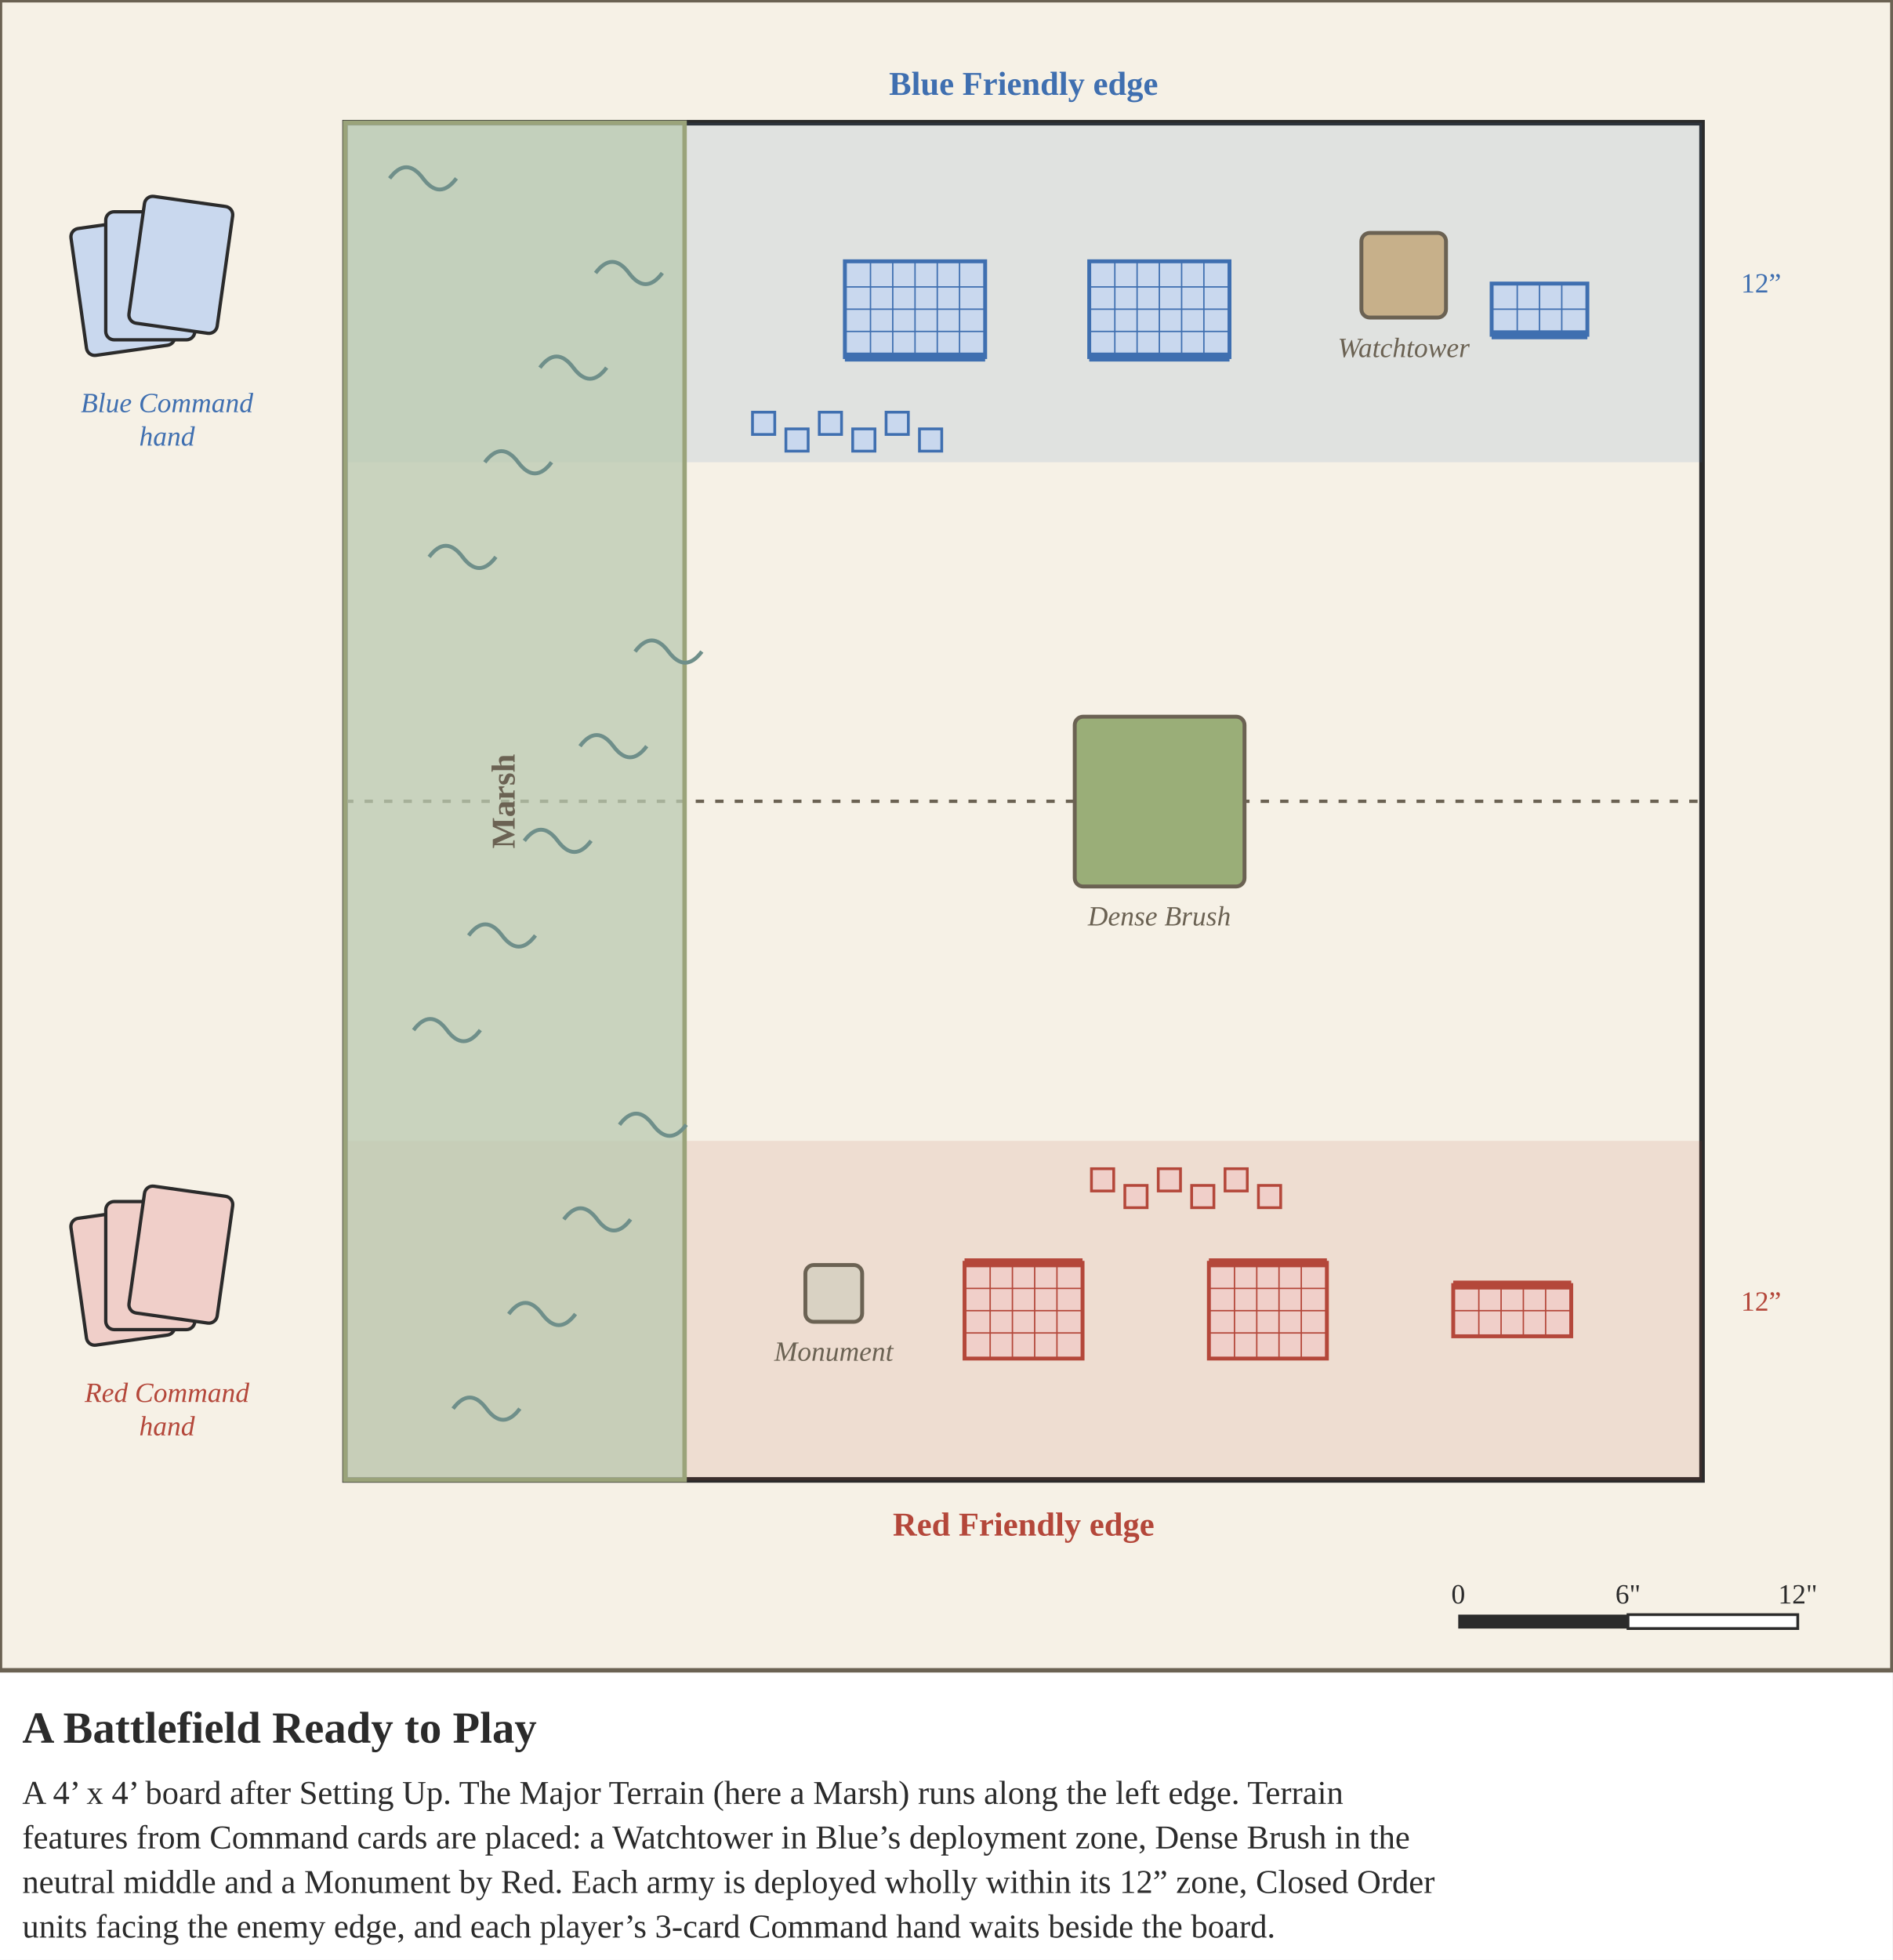
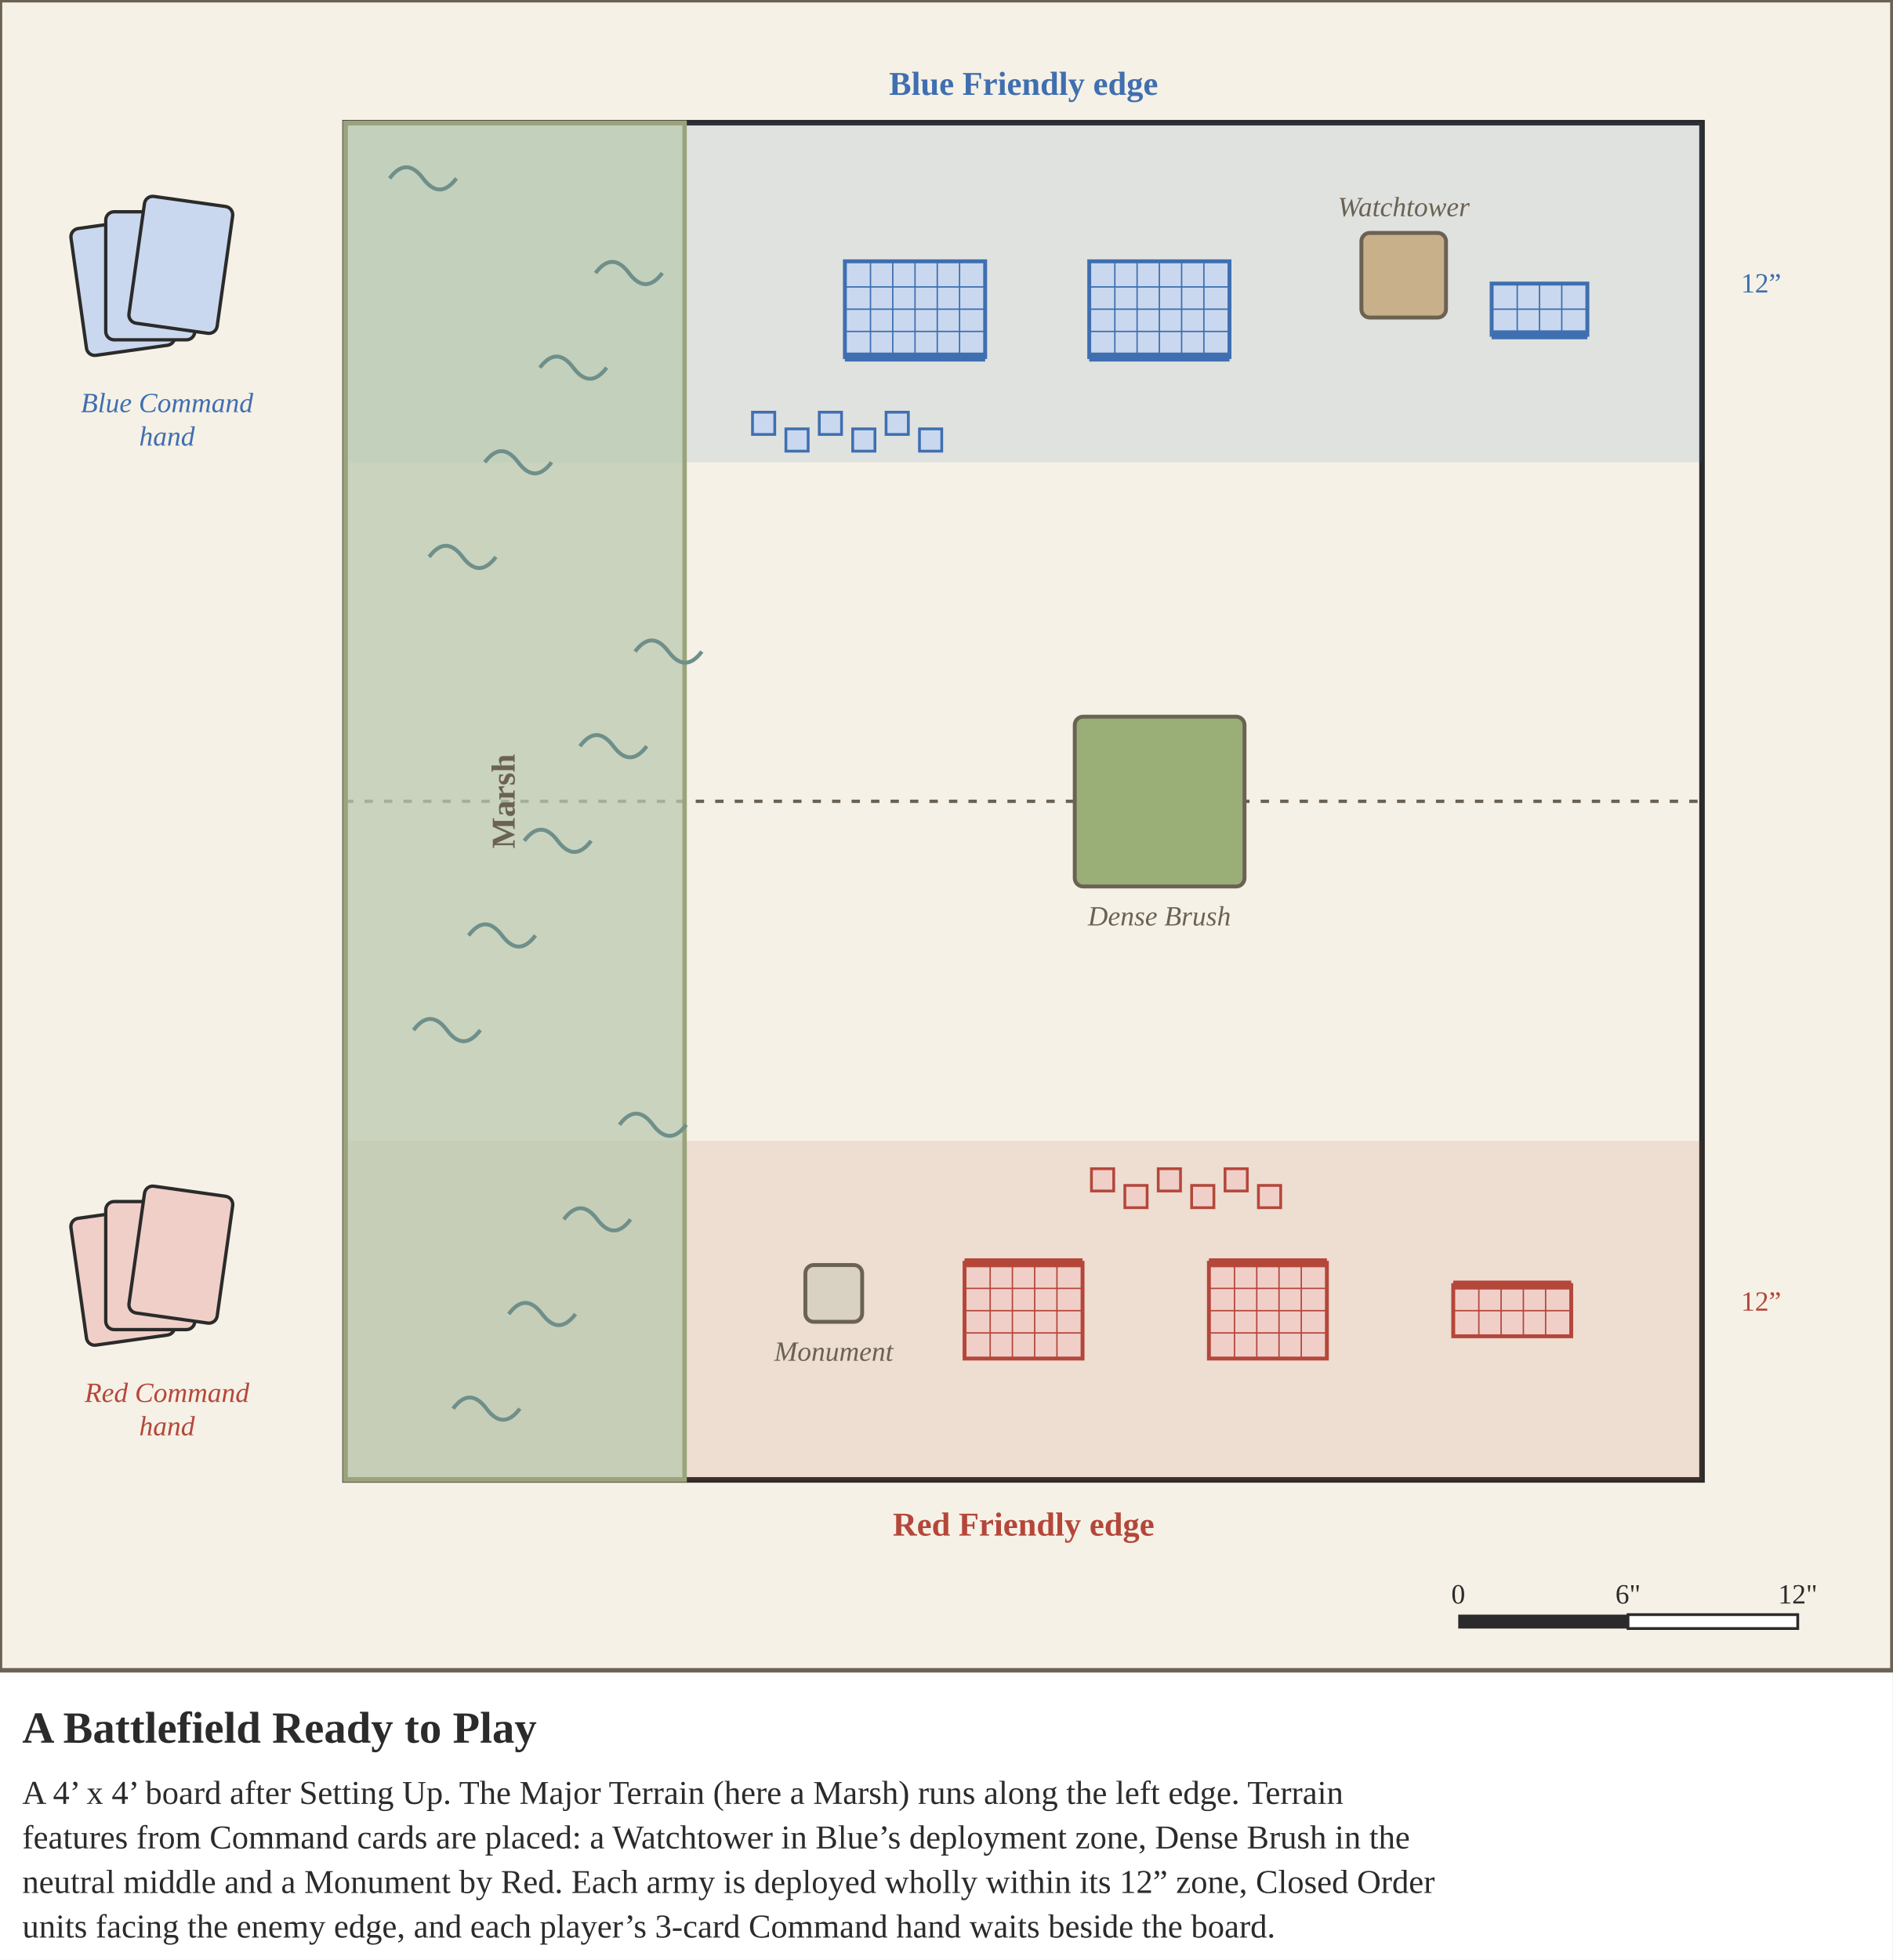
<svg xmlns="http://www.w3.org/2000/svg" viewBox="0 0 340 352" width="816" height="845" font-family="Georgia, 'Times New Roman', serif">
  <defs />
  <rect width="340" height="352" fill="#fff" />
  <rect x="0" y="0" width="340" height="300" fill="#f6f1e6" stroke="#6b6253" stroke-width="0.8" />
  <rect x="62" y="22" width="243.8" height="243.8" fill="#f6f1e6" stroke="#2b2b2b" stroke-width="1" />
  <line x1="62" y1="143.9" x2="305.8" y2="143.9" stroke="#6b6253" stroke-width="0.6" stroke-dasharray="1.5 2" />
  <rect x="62" y="22" width="243.8" height="61.0" fill="#3f6fb0" fill-opacity="0.12" />
  <rect x="62" y="204.9" width="243.8" height="61.0" fill="#b4473a" fill-opacity="0.12" />
  <rect x="62" y="22" width="61.0" height="243.8" fill="#b9c9b0" fill-opacity="0.75" stroke="#9aa37a" stroke-width="0.8" />
  <path d="M70.0,32.0 q3,-4 6,0 q3,4 6,0" fill="none" stroke="#6f8f8a" stroke-width="0.7" />
  <path d="M107.0,49.0 q3,-4 6,0 q3,4 6,0" fill="none" stroke="#6f8f8a" stroke-width="0.7" />
  <path d="M97.0,66.0 q3,-4 6,0 q3,4 6,0" fill="none" stroke="#6f8f8a" stroke-width="0.7" />
  <path d="M87.1,83.0 q3,-4 6,0 q3,4 6,0" fill="none" stroke="#6f8f8a" stroke-width="0.7" />
  <path d="M77.1,100.0 q3,-4 6,0 q3,4 6,0" fill="none" stroke="#6f8f8a" stroke-width="0.7" />
  <path d="M114.1,117.0 q3,-4 6,0 q3,4 6,0" fill="none" stroke="#6f8f8a" stroke-width="0.7" />
  <path d="M104.2,134.0 q3,-4 6,0 q3,4 6,0" fill="none" stroke="#6f8f8a" stroke-width="0.7" />
  <path d="M94.2,151.0 q3,-4 6,0 q3,4 6,0" fill="none" stroke="#6f8f8a" stroke-width="0.7" />
  <path d="M84.2,168.0 q3,-4 6,0 q3,4 6,0" fill="none" stroke="#6f8f8a" stroke-width="0.7" />
  <path d="M74.3,185.0 q3,-4 6,0 q3,4 6,0" fill="none" stroke="#6f8f8a" stroke-width="0.7" />
  <path d="M111.3,202.0 q3,-4 6,0 q3,4 6,0" fill="none" stroke="#6f8f8a" stroke-width="0.7" />
  <path d="M101.3,219.0 q3,-4 6,0 q3,4 6,0" fill="none" stroke="#6f8f8a" stroke-width="0.7" />
  <path d="M91.4,236.0 q3,-4 6,0 q3,4 6,0" fill="none" stroke="#6f8f8a" stroke-width="0.7" />
  <path d="M81.4,253.0 q3,-4 6,0 q3,4 6,0" fill="none" stroke="#6f8f8a" stroke-width="0.7" />
  <text x="92.5" y="143.9" font-size="6" fill="#6b6253" text-anchor="middle" font-weight="bold" transform="rotate(-90 92.48 143.92)">Marsh</text>
  <rect x="244.6" y="41.8" width="15.2" height="15.2" rx="1.5" fill="#c7b08a" stroke="#6b6253" stroke-width="0.7" />
-   <text x="252.2" y="64.1" font-size="5" fill="#6b6253" text-anchor="middle" font-style="italic">Watchtower</text>
+   <text x="252.2" y="38.8" font-size="5" fill="#6b6253" text-anchor="middle" font-style="italic">Watchtower</text>
  <rect x="193.1" y="128.7" width="30.5" height="30.5" rx="1.5" fill="#9aae78" stroke="#6b6253" stroke-width="0.7" />
  <text x="208.3" y="166.2" font-size="5" fill="#6b6253" text-anchor="middle" font-style="italic">Dense Brush</text>
  <rect x="144.7" y="227.2" width="10.2" height="10.2" rx="1.5" fill="#d9d2c3" stroke="#6b6253" stroke-width="0.7" />
  <text x="149.8" y="244.4" font-size="5" fill="#6b6253" text-anchor="middle" font-style="italic">Monument</text>
  <g transform="translate(164.4,55.5) rotate(180)">
    <rect x="-12.6" y="-8.6" width="25.2" height="17.2" fill="#c9d8ee" stroke="#3f6fb0" stroke-width="0.7" />
    <line x1="-8.0" y1="-8.6" x2="-8.0" y2="8.6" stroke="#3f6fb0" stroke-width="0.25" />
    <line x1="-4.0" y1="-8.6" x2="-4.0" y2="8.6" stroke="#3f6fb0" stroke-width="0.25" />
    <line x1="0.0" y1="-8.6" x2="0.0" y2="8.6" stroke="#3f6fb0" stroke-width="0.25" />
    <line x1="4.0" y1="-8.6" x2="4.0" y2="8.6" stroke="#3f6fb0" stroke-width="0.25" />
    <line x1="8.0" y1="-8.6" x2="8.0" y2="8.6" stroke="#3f6fb0" stroke-width="0.25" />
    <line x1="-12.6" y1="-4.0" x2="12.6" y2="-4.0" stroke="#3f6fb0" stroke-width="0.25" />
    <line x1="-12.6" y1="0.0" x2="12.6" y2="0.0" stroke="#3f6fb0" stroke-width="0.25" />
    <line x1="-12.6" y1="4.0" x2="12.6" y2="4.0" stroke="#3f6fb0" stroke-width="0.25" />
    <line x1="-12.6" y1="-8.6" x2="12.6" y2="-8.6" stroke="#3f6fb0" stroke-width="1.6" />
  </g>
  <g transform="translate(208.3,55.5) rotate(180)">
    <rect x="-12.6" y="-8.6" width="25.2" height="17.2" fill="#c9d8ee" stroke="#3f6fb0" stroke-width="0.7" />
    <line x1="-8.0" y1="-8.6" x2="-8.0" y2="8.6" stroke="#3f6fb0" stroke-width="0.25" />
    <line x1="-4.0" y1="-8.6" x2="-4.0" y2="8.6" stroke="#3f6fb0" stroke-width="0.25" />
    <line x1="0.0" y1="-8.6" x2="0.0" y2="8.6" stroke="#3f6fb0" stroke-width="0.25" />
    <line x1="4.0" y1="-8.6" x2="4.0" y2="8.6" stroke="#3f6fb0" stroke-width="0.25" />
    <line x1="8.0" y1="-8.6" x2="8.0" y2="8.6" stroke="#3f6fb0" stroke-width="0.25" />
    <line x1="-12.6" y1="-4.0" x2="12.6" y2="-4.0" stroke="#3f6fb0" stroke-width="0.25" />
    <line x1="-12.6" y1="0.0" x2="12.6" y2="0.0" stroke="#3f6fb0" stroke-width="0.25" />
    <line x1="-12.6" y1="4.0" x2="12.6" y2="4.0" stroke="#3f6fb0" stroke-width="0.25" />
    <line x1="-12.6" y1="-8.6" x2="12.6" y2="-8.6" stroke="#3f6fb0" stroke-width="1.6" />
  </g>
  <g transform="translate(276.6,55.5) rotate(180)">
    <rect x="-8.6" y="-4.6" width="17.2" height="9.2" fill="#c9d8ee" stroke="#3f6fb0" stroke-width="0.7" />
    <line x1="-4.0" y1="-4.6" x2="-4.0" y2="4.6" stroke="#3f6fb0" stroke-width="0.25" />
    <line x1="0.0" y1="-4.6" x2="0.0" y2="4.6" stroke="#3f6fb0" stroke-width="0.25" />
    <line x1="4.0" y1="-4.6" x2="4.0" y2="4.6" stroke="#3f6fb0" stroke-width="0.25" />
    <line x1="-8.6" y1="0.0" x2="8.6" y2="0.0" stroke="#3f6fb0" stroke-width="0.25" />
    <line x1="-8.6" y1="-4.6" x2="8.6" y2="-4.6" stroke="#3f6fb0" stroke-width="1.6" />
  </g>
  <rect x="135.2" y="74.0" width="4" height="4" fill="#c9d8ee" stroke="#3f6fb0" stroke-width="0.5" />
  <rect x="141.2" y="77.0" width="4" height="4" fill="#c9d8ee" stroke="#3f6fb0" stroke-width="0.5" />
  <rect x="147.2" y="74.0" width="4" height="4" fill="#c9d8ee" stroke="#3f6fb0" stroke-width="0.5" />
  <rect x="153.2" y="77.0" width="4" height="4" fill="#c9d8ee" stroke="#3f6fb0" stroke-width="0.5" />
  <rect x="159.2" y="74.0" width="4" height="4" fill="#c9d8ee" stroke="#3f6fb0" stroke-width="0.5" />
  <rect x="165.2" y="77.0" width="4" height="4" fill="#c9d8ee" stroke="#3f6fb0" stroke-width="0.5" />
  <g transform="translate(183.9,235.4) rotate(0)">
    <rect x="-10.6" y="-8.6" width="21.2" height="17.2" fill="#f0cfc9" stroke="#b4473a" stroke-width="0.7" />
    <line x1="-6.0" y1="-8.6" x2="-6.0" y2="8.6" stroke="#b4473a" stroke-width="0.25" />
    <line x1="-2.0" y1="-8.6" x2="-2.0" y2="8.6" stroke="#b4473a" stroke-width="0.25" />
    <line x1="2.0" y1="-8.6" x2="2.0" y2="8.6" stroke="#b4473a" stroke-width="0.25" />
    <line x1="6.0" y1="-8.6" x2="6.0" y2="8.6" stroke="#b4473a" stroke-width="0.25" />
    <line x1="-10.6" y1="-4.0" x2="10.6" y2="-4.0" stroke="#b4473a" stroke-width="0.25" />
    <line x1="-10.6" y1="0.0" x2="10.6" y2="0.0" stroke="#b4473a" stroke-width="0.25" />
    <line x1="-10.6" y1="4.0" x2="10.6" y2="4.0" stroke="#b4473a" stroke-width="0.25" />
    <line x1="-10.6" y1="-8.6" x2="10.6" y2="-8.6" stroke="#b4473a" stroke-width="1.6" />
  </g>
  <g transform="translate(227.8,235.4) rotate(0)">
    <rect x="-10.6" y="-8.6" width="21.2" height="17.2" fill="#f0cfc9" stroke="#b4473a" stroke-width="0.7" />
    <line x1="-6.0" y1="-8.6" x2="-6.0" y2="8.6" stroke="#b4473a" stroke-width="0.25" />
    <line x1="-2.0" y1="-8.6" x2="-2.0" y2="8.6" stroke="#b4473a" stroke-width="0.25" />
    <line x1="2.0" y1="-8.6" x2="2.0" y2="8.6" stroke="#b4473a" stroke-width="0.25" />
    <line x1="6.0" y1="-8.6" x2="6.0" y2="8.6" stroke="#b4473a" stroke-width="0.25" />
    <line x1="-10.6" y1="-4.0" x2="10.6" y2="-4.0" stroke="#b4473a" stroke-width="0.25" />
    <line x1="-10.6" y1="0.0" x2="10.6" y2="0.0" stroke="#b4473a" stroke-width="0.25" />
    <line x1="-10.6" y1="4.0" x2="10.6" y2="4.0" stroke="#b4473a" stroke-width="0.25" />
    <line x1="-10.6" y1="-8.6" x2="10.6" y2="-8.6" stroke="#b4473a" stroke-width="1.6" />
  </g>
  <g transform="translate(271.7,235.4) rotate(0)">
    <rect x="-10.6" y="-4.6" width="21.2" height="9.2" fill="#f0cfc9" stroke="#b4473a" stroke-width="0.7" />
    <line x1="-6.0" y1="-4.6" x2="-6.0" y2="4.6" stroke="#b4473a" stroke-width="0.25" />
    <line x1="-2.0" y1="-4.6" x2="-2.0" y2="4.6" stroke="#b4473a" stroke-width="0.25" />
    <line x1="2.0" y1="-4.6" x2="2.0" y2="4.6" stroke="#b4473a" stroke-width="0.25" />
    <line x1="6.0" y1="-4.6" x2="6.0" y2="4.6" stroke="#b4473a" stroke-width="0.25" />
    <line x1="-10.6" y1="0.0" x2="10.6" y2="0.0" stroke="#b4473a" stroke-width="0.25" />
    <line x1="-10.6" y1="-4.6" x2="10.6" y2="-4.6" stroke="#b4473a" stroke-width="1.6" />
  </g>
  <rect x="196.1" y="209.9" width="4" height="4" fill="#f0cfc9" stroke="#b4473a" stroke-width="0.5" />
  <rect x="202.1" y="212.9" width="4" height="4" fill="#f0cfc9" stroke="#b4473a" stroke-width="0.5" />
  <rect x="208.1" y="209.9" width="4" height="4" fill="#f0cfc9" stroke="#b4473a" stroke-width="0.5" />
  <rect x="214.1" y="212.9" width="4" height="4" fill="#f0cfc9" stroke="#b4473a" stroke-width="0.5" />
  <rect x="220.1" y="209.9" width="4" height="4" fill="#f0cfc9" stroke="#b4473a" stroke-width="0.5" />
  <rect x="226.1" y="212.9" width="4" height="4" fill="#f0cfc9" stroke="#b4473a" stroke-width="0.5" />
  <text x="183.9" y="17.0" font-size="6" fill="#3f6fb0" text-anchor="middle" font-weight="bold">Blue Friendly edge</text>
  <text x="183.9" y="275.8" font-size="6" fill="#b4473a" text-anchor="middle" font-weight="bold">Red Friendly edge</text>
  <text x="312.8" y="52.5" font-size="5" fill="#3f6fb0" text-anchor="start">12”</text>
  <text x="312.8" y="235.4" font-size="5" fill="#b4473a" text-anchor="start">12”</text>
  <rect x="14.0" y="40.0" width="16" height="23" rx="1.5" fill="#c9d8ee" stroke="#2b2b2b" stroke-width="0.6" transform="rotate(-8 22 51)" />
  <rect x="19.0" y="38.0" width="16" height="23" rx="1.5" fill="#c9d8ee" stroke="#2b2b2b" stroke-width="0.6" transform="rotate(0 27 51)" />
  <rect x="24.0" y="36.0" width="16" height="23" rx="1.5" fill="#c9d8ee" stroke="#2b2b2b" stroke-width="0.6" transform="rotate(8 32 51)" />
  <text x="30.0" y="74.0" font-size="5" fill="#3f6fb0" text-anchor="middle" font-style="italic">Blue Command</text>
  <text x="30.0" y="80.0" font-size="5" fill="#3f6fb0" text-anchor="middle" font-style="italic">hand</text>
  <rect x="14.0" y="217.8" width="16" height="23" rx="1.5" fill="#f0cfc9" stroke="#2b2b2b" stroke-width="0.6" transform="rotate(-8 22 228.84)" />
  <rect x="19.0" y="215.8" width="16" height="23" rx="1.5" fill="#f0cfc9" stroke="#2b2b2b" stroke-width="0.6" transform="rotate(0 27 228.84)" />
  <rect x="24.0" y="213.8" width="16" height="23" rx="1.5" fill="#f0cfc9" stroke="#2b2b2b" stroke-width="0.6" transform="rotate(8 32 228.84)" />
  <text x="30.0" y="251.8" font-size="5" fill="#b4473a" text-anchor="middle" font-style="italic">Red Command</text>
  <text x="30.0" y="257.8" font-size="5" fill="#b4473a" text-anchor="middle" font-style="italic">hand</text>
  <rect x="262" y="290" width="30.5" height="2.5" fill="#2b2b2b" />
  <rect x="292.5" y="290" width="30.5" height="2.5" fill="#fff" stroke="#2b2b2b" stroke-width="0.5" />
  <text x="262.0" y="288.0" font-size="5" fill="#2b2b2b" text-anchor="middle">0</text>
  <text x="292.5" y="288.0" font-size="5" fill="#2b2b2b" text-anchor="middle">6"</text>
  <text x="323.0" y="288.0" font-size="5" fill="#2b2b2b" text-anchor="middle">12"</text>
  <text x="4" y="313" font-size="8" font-weight="bold" fill="#2b2b2b">A Battlefield Ready to Play</text>
  <text x="4" y="324" font-size="6" fill="#2b2b2b">A 4’ x 4’ board after Setting Up. The Major Terrain (here a Marsh) runs along the left edge. Terrain</text>
  <text x="4" y="332" font-size="6" fill="#2b2b2b">features from Command cards are placed: a Watchtower in Blue’s deployment zone, Dense Brush in the</text>
  <text x="4" y="340" font-size="6" fill="#2b2b2b">neutral middle and a Monument by Red. Each army is deployed wholly within its 12” zone, Closed Order</text>
  <text x="4" y="348" font-size="6" fill="#2b2b2b">units facing the enemy edge, and each player’s 3-card Command hand waits beside the board.</text>
</svg>
